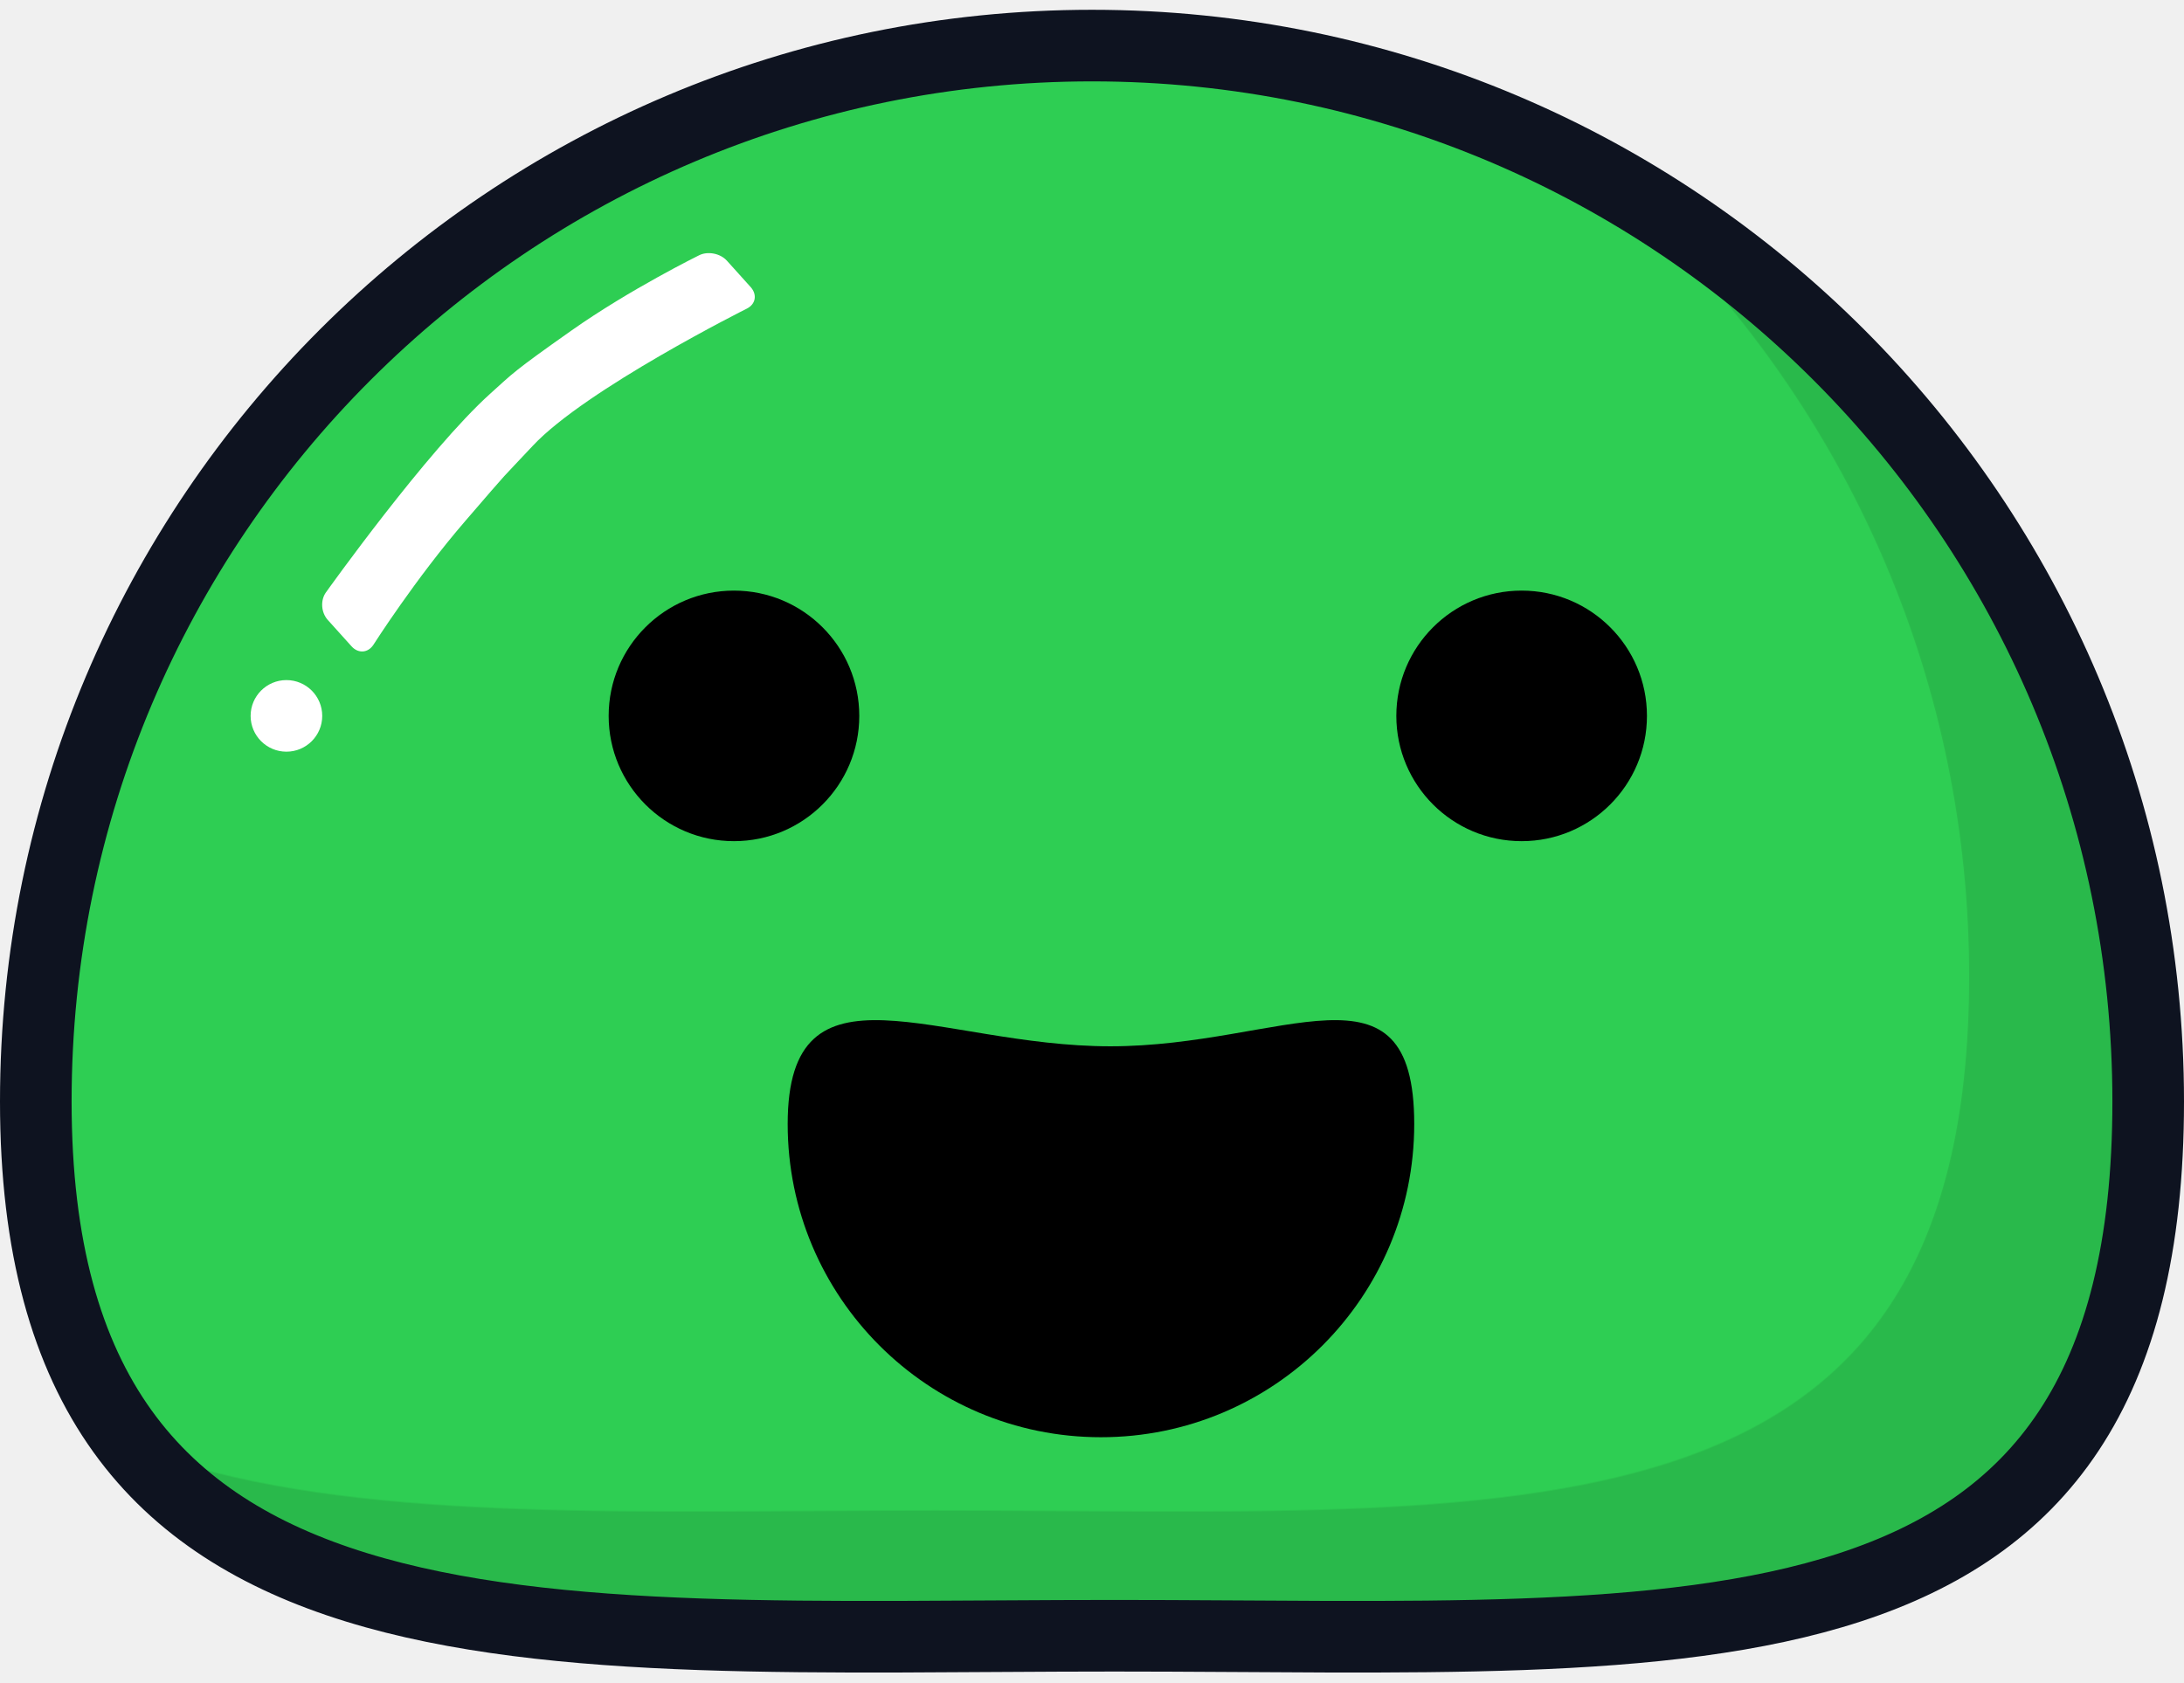
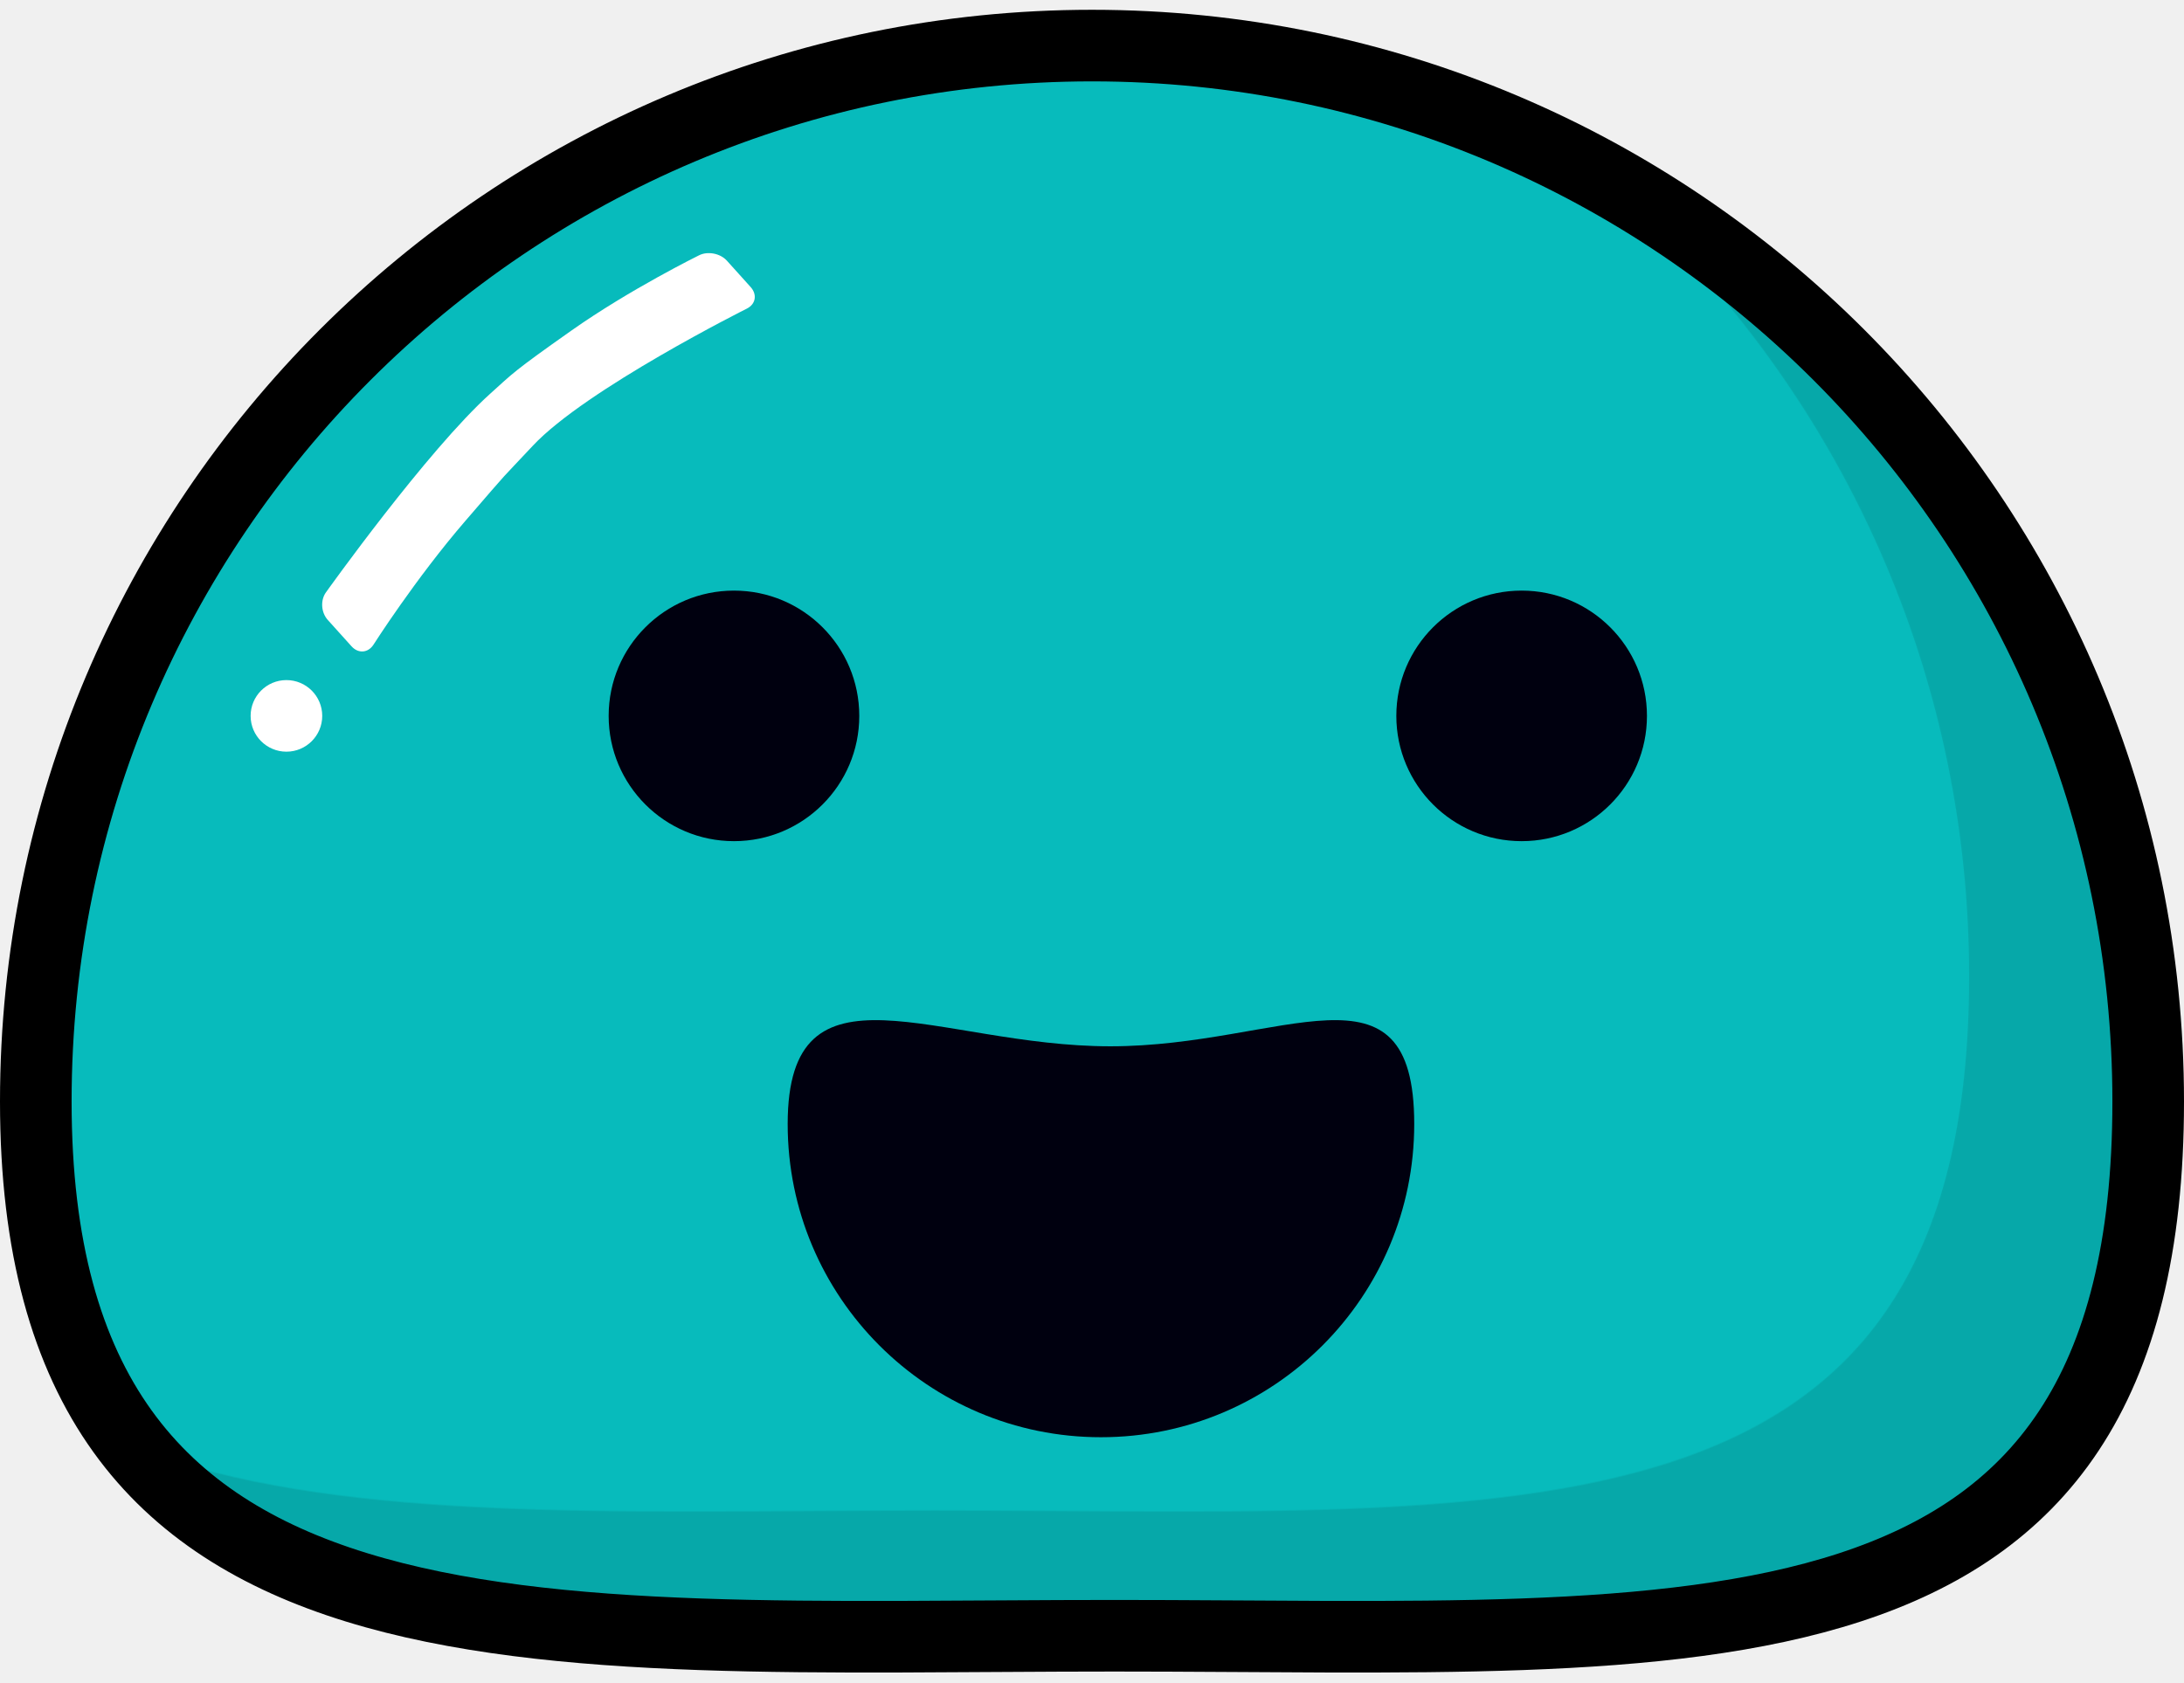
<svg xmlns="http://www.w3.org/2000/svg" xmlns:xlink="http://www.w3.org/1999/xlink" width="122px" height="94px" viewBox="0 0 122 94" version="1.1">
  <defs>
    <path d="M144.453,104 C177.038,104 203.453,77.585 203.453,45 C203.453,12.415 177.038,-14 144.453,-14 C111.868,-14 114.603,13.675 114.603,46.26 C114.603,78.845 111.868,104 144.453,104 Z" id="path-1" />
    <filter x="-50%" y="-50%" width="200%" height="200%" filterUnits="objectBoundingBox" id="filter-2">
      <feOffset dx="7" dy="-10" in="SourceAlpha" result="shadowOffsetInner1" />
      <feComposite in="shadowOffsetInner1" in2="SourceAlpha" operator="arithmetic" k2="-1" k3="1" result="shadowInnerInner1" />
      <feColorMatrix values="0 0 0 0 0   0 0 0 0 0   0 0 0 0 0  0 0 0 0.1 0" type="matrix" in="shadowInnerInner1" />
    </filter>
  </defs>
  <g id="Page-1" stroke="none" stroke-width="1" fill="none" fill-rule="evenodd">
    <g id="icon" transform="translate(-98, 2)">
      <g id="body" transform="translate(159, 45) rotate(-90) translate(-159, -45) ">
-         <use fill="#2ECE53" fill-rule="evenodd" xlink:href="#path-1" />
-         <use fill="black" fill-opacity="1" filter="url(#filter-2)" xlink:href="#path-1" />
-         <use stroke="#0E1320" stroke-width="4" xlink:href="#path-1" />
+         <use fill="#07bbbc" fill-rule="evenodd" xlink:href="#path-1" />
+         <use fill="#00000F" fill-opacity="1" filter="url(#filter-2)" xlink:href="#path-1" />
+         <use stroke="#000000" stroke-width="4" xlink:href="#path-1" />
      </g>
-       <circle id="left-eye" fill="#000000" cx="139" cy="38" r="7" />
-       <circle id="right-eye" fill="#000000" cx="183" cy="38" r="7" />
+       <circle id="left-eye" fill="#00000F" cx="139" cy="38" r="7" />
+       <circle id="right-eye" fill="#00000F" cx="183" cy="38" r="7" />
      <g id="light" transform="translate(112, 10)" fill="#FFFFFF">
        <circle cx="2" cy="28" r="2" />
        <path d="M12.255,-1.65 C12.115,-2.177 12.446,-2.604 13.012,-2.604 L14.993,-2.604 C15.55,-2.604 16.121,-2.166 16.259,-1.643 C16.259,-1.643 17.428,2.487 17.903,6.458 C18.378,10.429 18.317,10.465 18.317,12.178 C18.317,16.941 16.208,26.439 16.208,26.439 C16.094,26.968 15.559,27.396 14.993,27.396 L13.012,27.396 C12.454,27.396 12.117,26.969 12.257,26.43 C12.257,26.43 13.426,22.229 13.964,17.986 C14.502,13.743 14.31,15.298 14.563,12.372 C14.936,8.061 12.255,-1.65 12.255,-1.65 Z" id="light-line" transform="translate(15.27143, 12.39619) scale(-1, 1) rotate(-48) translate(-15.27143, -12.39619) " />
      </g>
-       <path d="M159.5,78.305 C169.165,78.305 177,70.47 177,60.805 C177,51.14 169.689,56.462 160.024,56.462 C150.359,56.462 142,51.14 142,60.805 C142,70.47 149.835,78.305 159.5,78.305 Z" id="mouth" fill="#000000" />
+       <path d="M159.5,78.305 C169.165,78.305 177,70.47 177,60.805 C177,51.14 169.689,56.462 160.024,56.462 C150.359,56.462 142,51.14 142,60.805 C142,70.47 149.835,78.305 159.5,78.305 Z" id="mouth" fill="#00000F" />
    </g>
  </g>
</svg>
